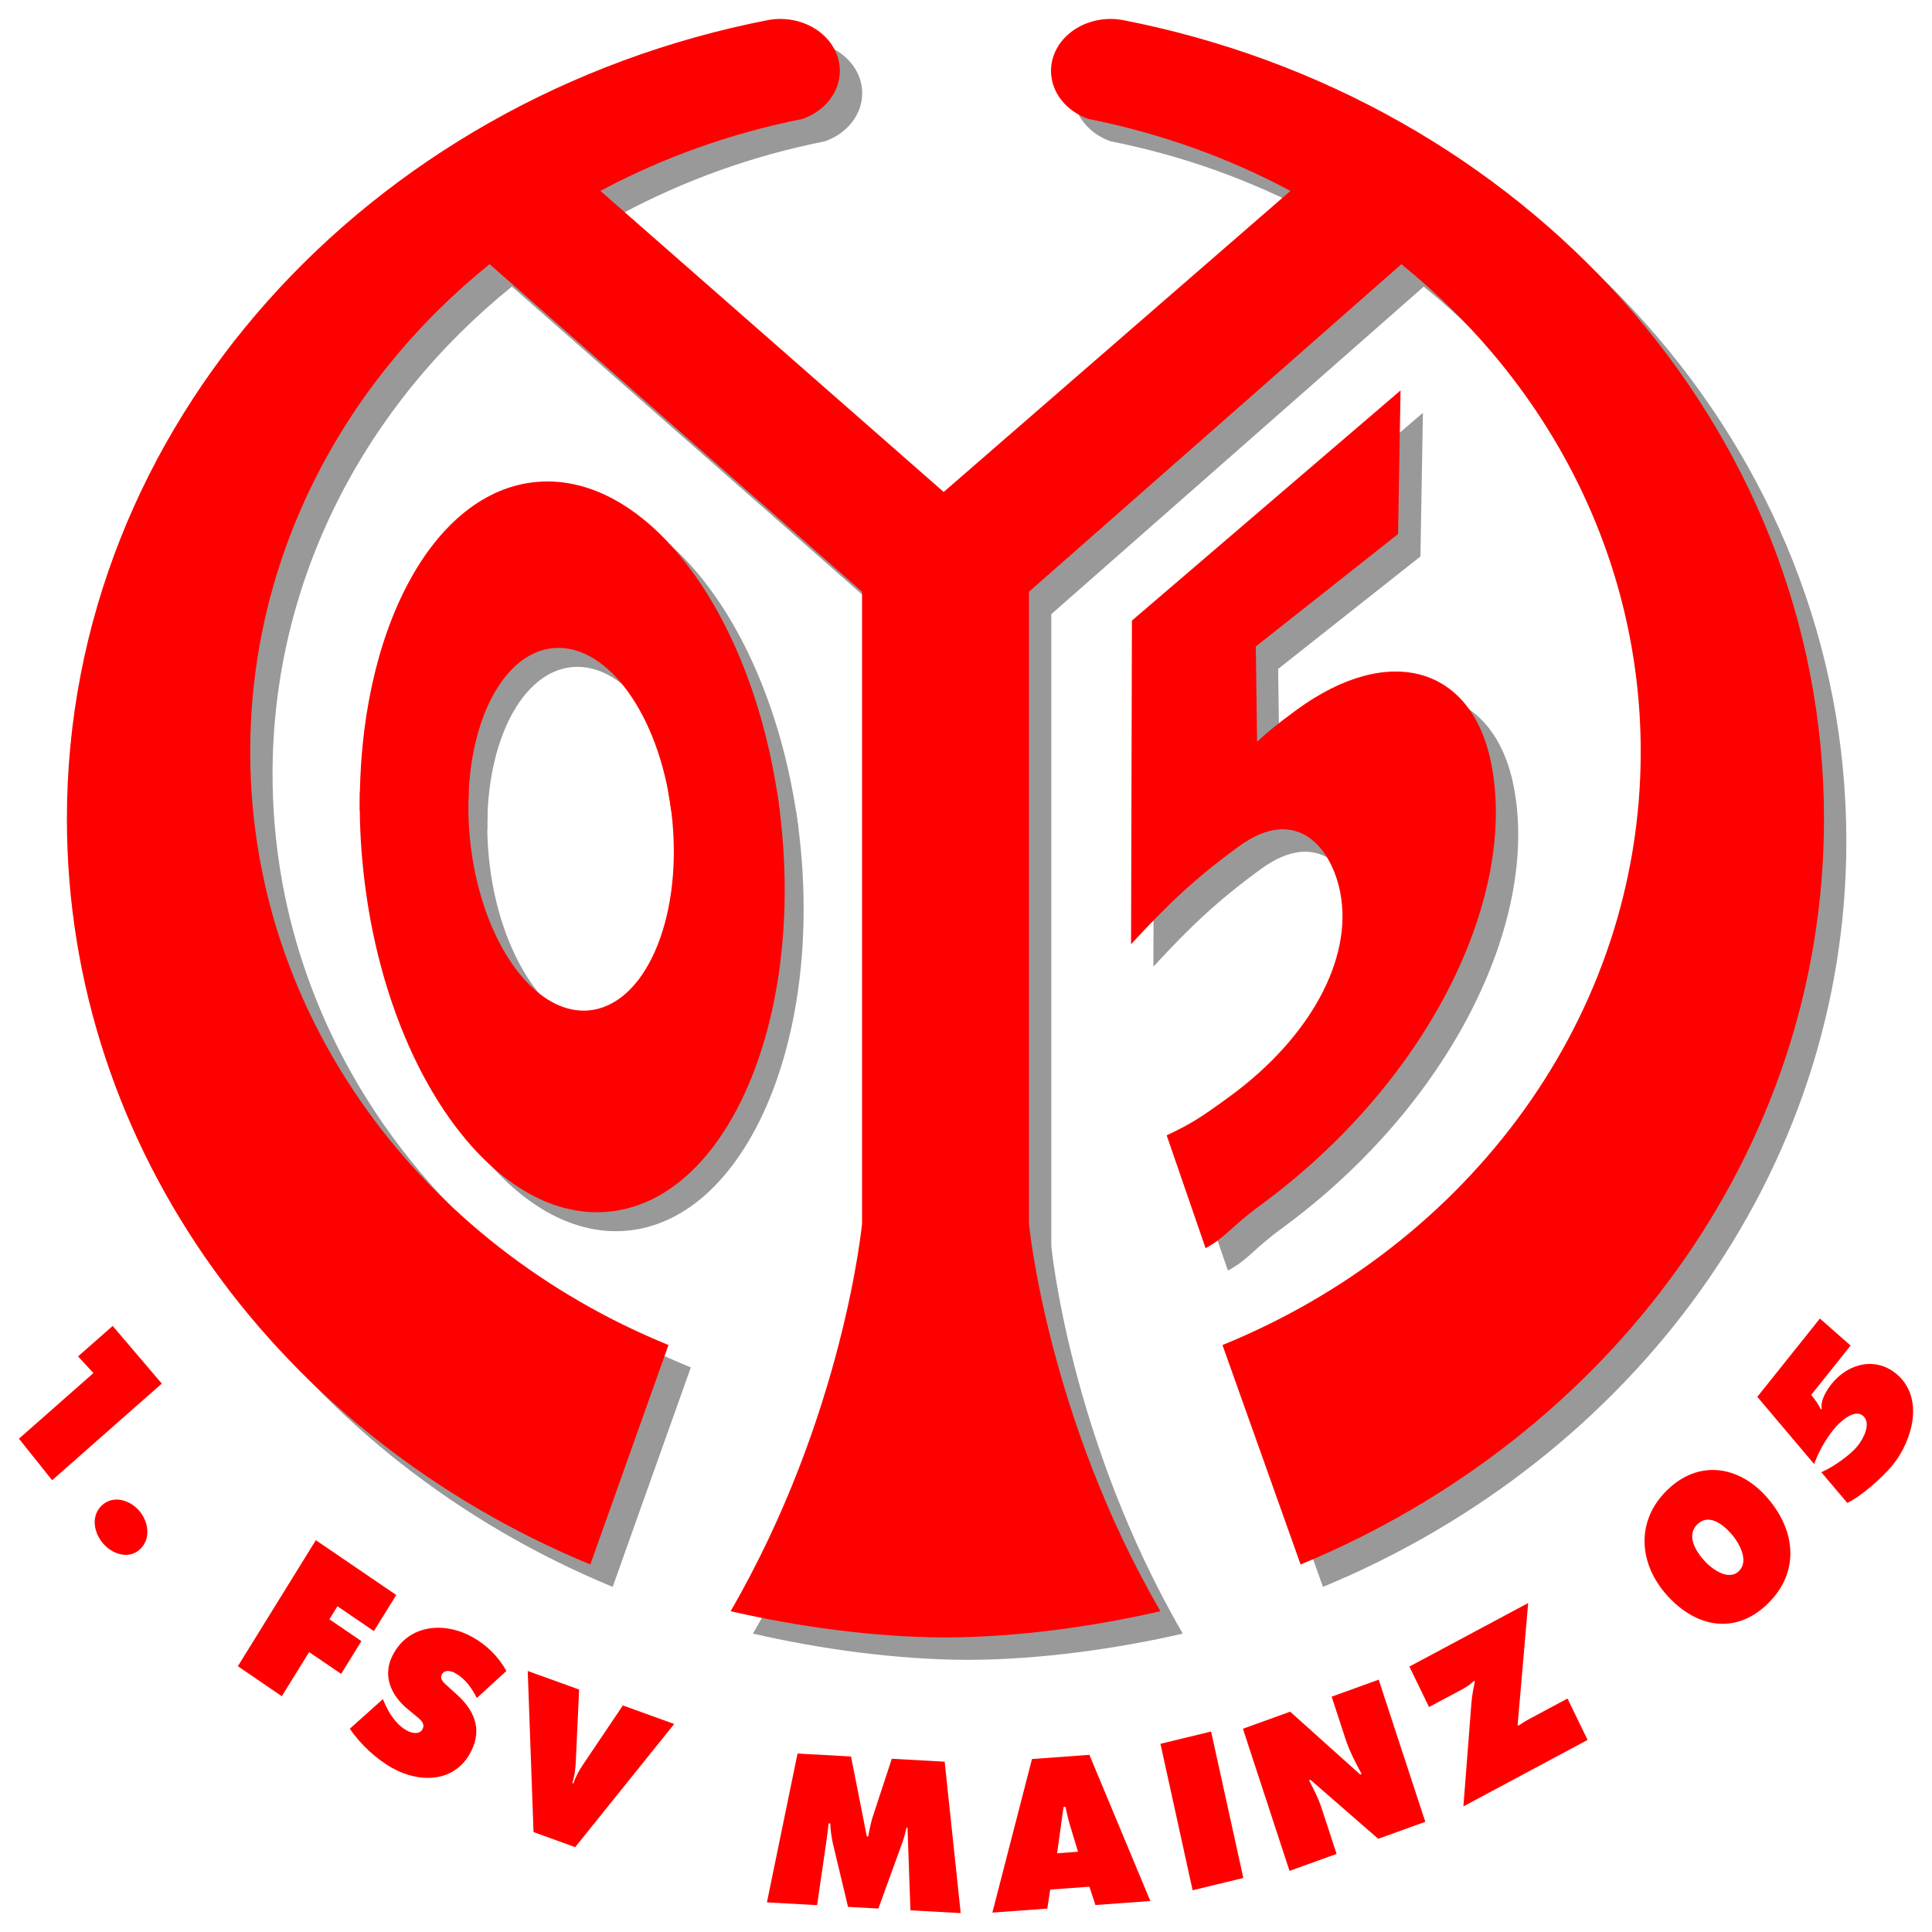
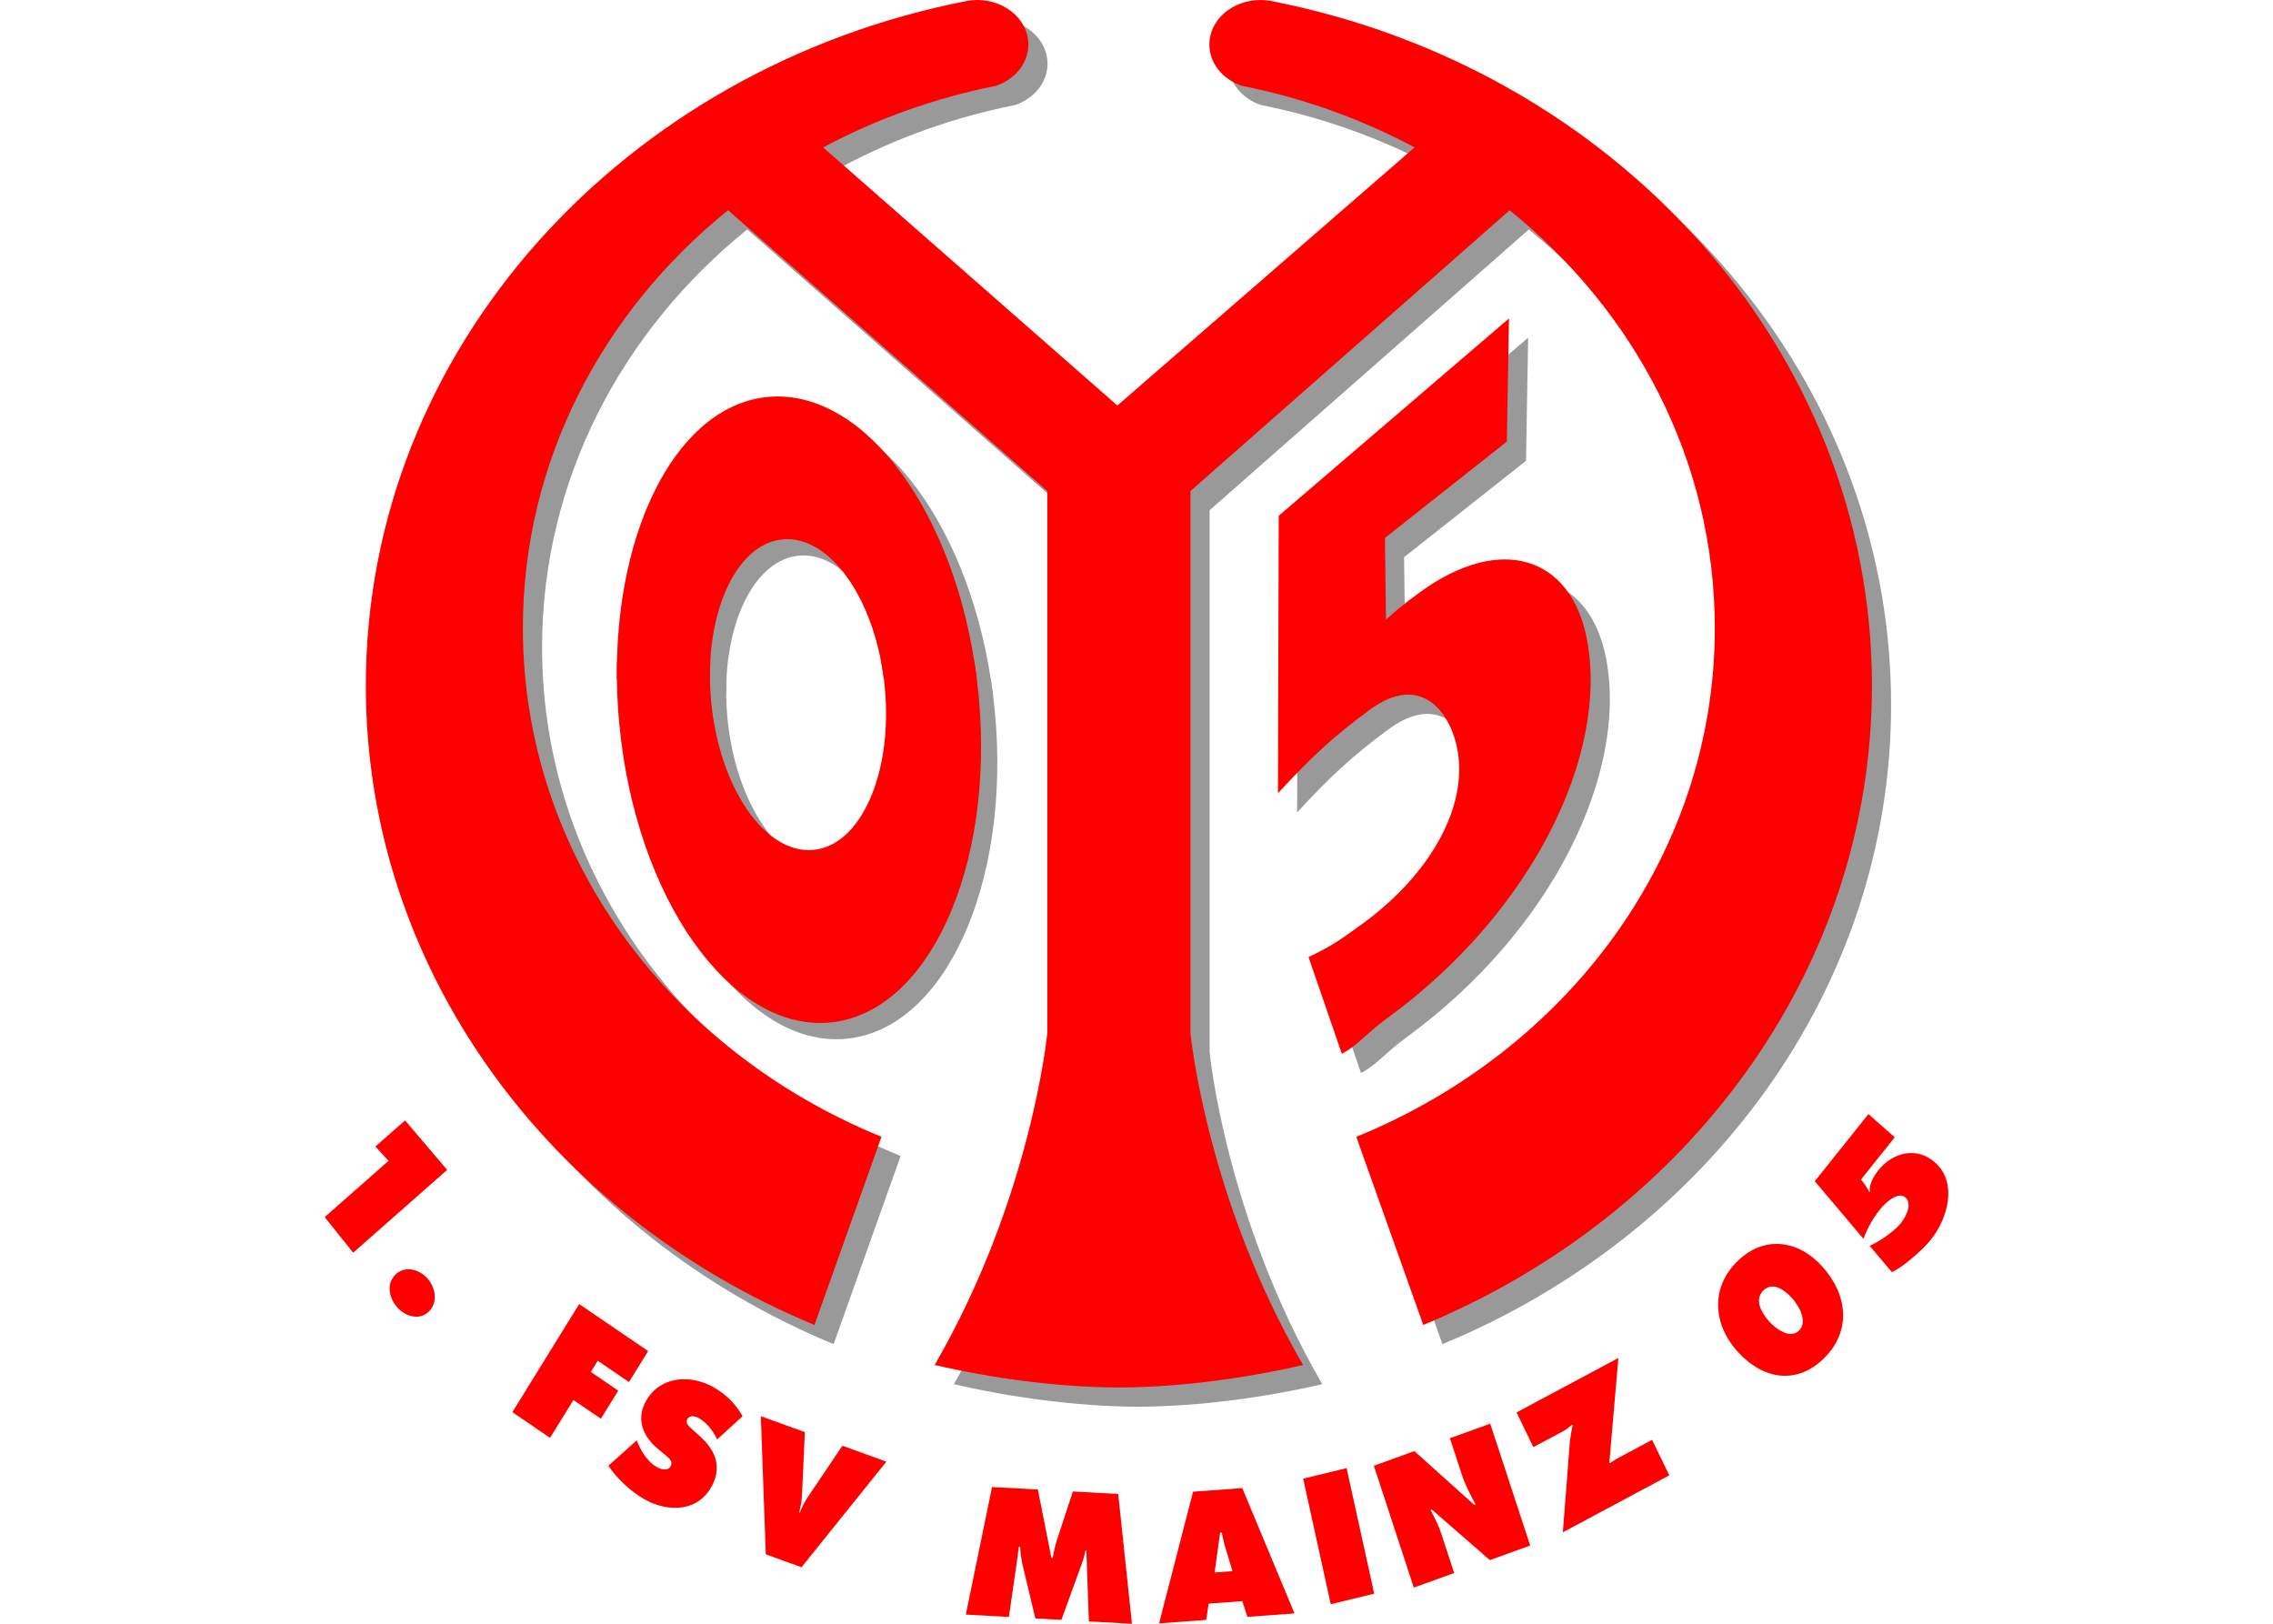
- <svg xmlns="http://www.w3.org/2000/svg" xml:space="preserve" width="51mm" height="51mm" style="shape-rendering:geometricPrecision; text-rendering:geometricPrecision; image-rendering:optimizeQuality; fill-rule:evenodd; clip-rule:evenodd" viewBox="0 0 51 51">
-   <defs>
-     <style type="text/css">
-    
-     .fil0 {fill:#999999}
-     .fil1 {fill:red}
-     .fil2 {fill:red;fill-rule:nonzero}
-    
-   </style>
+ <svg xmlns="http://www.w3.org/2000/svg" version="1.1" width="280" height="200" viewBox="0 0 79.022 56.444" id="svg2" xml:space="preserve" style="fill-rule:evenodd">
+   <defs id="defs4">
+     <style type="text/css" id="style6" />
  </defs>
-   <g id="Ebene_x0020_1">
-     <path class="fil0" d="M34.922 41.89c8.142,-3.367 13.817,-10.914 13.817,-19.685 0,-10.379 -7.953,-19.036 -18.532,-21.089 -0.098,-0.017 -0.193,-0.025 -0.296,-0.025 -0.871,0 -1.577,0.613 -1.577,1.37 0,0.575 0.408,1.068 0.987,1.27 1.904,0.377 3.698,1.026 5.333,1.899l-9.153 7.948 -9.062 -7.948c1.635,-0.873 3.429,-1.521 5.334,-1.899 0.579,-0.203 0.987,-0.695 0.987,-1.27 0,-0.757 -0.706,-1.37 -1.576,-1.37 -0.104,0 -0.199,0.009 -0.296,0.025 -10.579,2.053 -18.532,10.71 -18.532,21.089 0,8.771 5.675,16.318 13.817,19.685l2.063 -5.794c-6.505,-2.65 -11.041,-8.674 -11.041,-15.661 0,-5.136 2.443,-9.741 6.319,-12.871l9.832 8.648c0,0 0,16.949 0,16.681 0,0 -0.483,5.076 -3.47,10.23 1.733,0.4 3.753,0.684 5.626,0.693l0 0 0.047 -0 0.047 0 0 -0c1.872,-0.009 3.893,-0.293 5.626,-0.693 -2.987,-5.154 -3.47,-10.23 -3.47,-10.23 0,0.268 0,-16.681 0,-16.681l9.831 -8.646c3.875,3.131 6.318,7.735 6.318,12.87 0,6.987 -4.536,13.012 -11.041,15.661l2.063 5.794z" />
-     <path class="fil0" d="M9.998 21.899c-0.053,-4.69 1.91,-8.454 4.693,-8.679 2.958,-0.239 5.756,3.607 6.39,8.679l-2.863 0c-0.319,-2.506 -1.671,-4.406 -3.096,-4.291 -1.343,0.108 -2.287,1.968 -2.258,4.291l-2.866 0z" />
-     <path class="fil0" d="M10.072 23.302c-0.062,-0.651 -0.085,-1.289 -0.072,-1.91l2.873 0c-0.02,0.39 -0.011,0.797 0.029,1.215 0.251,2.641 1.65,4.685 3.127,4.566 1.476,-0.119 2.47,-2.357 2.22,-4.998 -0.025,-0.268 -0.063,-0.529 -0.111,-0.783l2.872 0c0.052,0.333 0.095,0.672 0.128,1.016 0.505,5.321 -1.563,9.835 -4.619,10.082 -3.055,0.246 -5.941,-3.867 -6.446,-9.188z" />
-     <path class="fil0" d="M39.967 20.803c-0.488,-2.606 -2.688,-3.273 -5.151,-1.472 -0.528,0.386 -0.765,0.586 -1.042,0.842l-0.034 -2.515 3.756 -2.969 0.065 -3.791 -7.091 6.076 -0.023 8.543c0.977,-1.058 1.676,-1.728 2.842,-2.579 1.539,-1.125 2.462,0.048 2.684,1.235 0.327,1.745 -0.809,3.819 -2.92,5.362 -0.814,0.595 -1.046,0.732 -1.666,1.027l1.027 2.978c0.523,-0.277 0.682,-0.572 1.407,-1.102 4.486,-3.279 6.804,-8.12 6.146,-11.634z" />
-     <path class="fil1" d="M34.332 41.299c8.142,-3.367 13.817,-10.914 13.817,-19.685 0,-10.379 -7.953,-19.036 -18.532,-21.089 -0.098,-0.016 -0.193,-0.025 -0.296,-0.025 -0.871,0 -1.577,0.613 -1.577,1.37 0,0.575 0.408,1.068 0.987,1.27 1.904,0.377 3.698,1.026 5.333,1.899l-9.153 7.948 -9.062 -7.948c1.635,-0.873 3.429,-1.521 5.334,-1.899 0.579,-0.203 0.987,-0.695 0.987,-1.27 0,-0.756 -0.706,-1.37 -1.576,-1.37 -0.104,0 -0.199,0.009 -0.296,0.025 -10.579,2.053 -18.532,10.71 -18.532,21.089 0,8.771 5.675,16.318 13.817,19.685l2.063 -5.794c-6.505,-2.65 -11.041,-8.674 -11.041,-15.661 0,-5.136 2.443,-9.74 6.319,-12.871l9.832 8.648c0,0 0,16.949 0,16.681 0,0 -0.483,5.076 -3.47,10.23 1.733,0.4 3.753,0.684 5.626,0.693l0 0 0.047 -0 0.047 0 0 -0c1.872,-0.009 3.893,-0.293 5.626,-0.693 -2.987,-5.154 -3.47,-10.23 -3.47,-10.23 0,0.268 0,-16.681 0,-16.681l9.831 -8.646c3.875,3.131 6.318,7.735 6.318,12.87 0,6.987 -4.536,13.012 -11.041,15.661l2.063 5.794z" />
-     <path class="fil1" d="M39.377 20.212c-0.488,-2.606 -2.688,-3.273 -5.151,-1.473 -0.528,0.386 -0.765,0.586 -1.042,0.842l-0.034 -2.515 3.756 -2.969 0.065 -3.791 -7.091 6.076 -0.023 8.543c0.977,-1.058 1.676,-1.728 2.842,-2.579 1.539,-1.126 2.462,0.048 2.684,1.235 0.327,1.745 -0.809,3.819 -2.92,5.362 -0.814,0.595 -1.046,0.732 -1.666,1.027l1.027 2.978c0.523,-0.277 0.682,-0.572 1.407,-1.102 4.486,-3.278 6.804,-8.12 6.146,-11.633z" />
-     <path class="fil1" d="M9.498 21.399c-0.053,-4.69 1.91,-8.454 4.693,-8.679 2.958,-0.239 5.756,3.607 6.39,8.679l-2.863 0c-0.319,-2.506 -1.671,-4.406 -3.096,-4.291 -1.343,0.108 -2.287,1.968 -2.258,4.291l-2.866 0z" />
-     <path class="fil1" d="M9.572 22.802c-0.062,-0.651 -0.085,-1.289 -0.072,-1.91l2.873 0c-0.02,0.39 -0.011,0.797 0.029,1.215 0.251,2.641 1.65,4.685 3.127,4.566 1.476,-0.119 2.47,-2.357 2.22,-4.998 -0.025,-0.268 -0.063,-0.529 -0.111,-0.783l2.872 0c0.052,0.333 0.095,0.672 0.128,1.016 0.505,5.321 -1.563,9.835 -4.619,10.082 -3.055,0.246 -5.941,-3.867 -6.446,-9.188z" />
-     <polygon class="fil2" points="2.061,35.805 2.466,36.246 0.5,37.978 1.376,39.074 4.271,36.524 2.975,35.001 " />
-     <path class="fil2" d="M3.642 39.845c-0.259,-0.272 -0.694,-0.38 -0.978,-0.082 -0.28,0.294 -0.17,0.744 0.089,1.016 0.259,0.272 0.688,0.387 0.968,0.093 0.283,-0.298 0.181,-0.755 -0.078,-1.027z" />
-     <polygon class="fil2" points="6.279,43.984 7.439,44.776 8.16,43.611 9.005,44.186 9.54,43.322 8.695,42.745 8.908,42.401 9.87,43.057 10.46,42.104 8.337,40.657 " />
-     <path class="fil2" d="M9.236 45.635c0.275,0.41 0.7,0.802 1.121,1.037 0.721,0.403 1.656,0.395 2.08,-0.442 0.301,-0.595 0.075,-1.09 -0.377,-1.498l-0.241 -0.218c-0.081,-0.075 -0.222,-0.178 -0.157,-0.308 0.073,-0.144 0.249,-0.099 0.355,-0.04 0.261,0.145 0.437,0.393 0.57,0.657l0.781 -0.714c-0.221,-0.392 -0.522,-0.684 -0.902,-0.897 -0.726,-0.405 -1.683,-0.343 -2.104,0.489 -0.277,0.548 -0.028,1.063 0.401,1.416l0.22 0.182c0.099,0.085 0.251,0.188 0.171,0.346 -0.08,0.158 -0.296,0.103 -0.416,0.036 -0.279,-0.156 -0.467,-0.446 -0.594,-0.743l-0.036 -0.086 -0.873 0.782z" />
-     <path class="fil2" d="M16.443 45.018l-1.034 1.535c-0.112,0.165 -0.211,0.336 -0.273,0.525l-0.028 -0.01c0.062,-0.189 0.084,-0.387 0.093,-0.59l0.086 -1.878 -1.356 -0.49 0.153 4.252 1.099 0.398 2.614 -3.251 -1.355 -0.49z" />
-     <path class="fil2" d="M20.244 50.218l1.326 0.073 0.244 -1.683c0.023,-0.157 0.041,-0.319 0.059,-0.476l0.045 0.003c0.002,0.169 0.029,0.328 0.061,0.499l0.407 1.703 0.801 0.044 0.634 -1.746c0.047,-0.124 0.079,-0.26 0.11,-0.389l0.025 0.001 0.077 2.181 1.327 0.073 -0.423 -3.997 -1.396 -0.077 -0.503 1.532c-0.053,0.166 -0.087,0.348 -0.121,0.52l-0.035 -0.002 -0.417 -2.11 -1.412 -0.078 -0.808 3.929z" />
-     <path class="fil1" d="M27.723 49.88l1.035 -0.076 0.158 0.484 1.45 -0.106 -1.609 -3.859 -1.515 0.111 -1.046 4.054 1.45 -0.106 0.077 -0.501zm0.182 -0.958l0.17 -1.226 0.05 -0.004c0.036,0.166 0.072,0.338 0.124,0.503l0.207 0.686 -0.55 0.041z" />
-     <polygon class="fil2" points="31.482,49.898 32.821,49.574 31.97,45.708 30.633,46.032 " />
-     <path class="fil2" d="M34.041 49.387l1.242 -0.449 -0.4 -1.219c-0.082,-0.249 -0.2,-0.479 -0.327,-0.722l0.038 -0.014 1.788 1.557 1.242 -0.449 -1.23 -3.752 -1.242 0.449 0.369 1.125c0.104,0.319 0.267,0.621 0.422,0.916l-0.038 0.013 -1.848 -1.658 -1.247 0.451 1.23 3.752z" />
-     <path class="fil2" d="M37.204 43.993l0.519 1.069 0.915 -0.49c0.102,-0.055 0.187,-0.124 0.27,-0.198l0.025 0.005c-0.039,0.198 -0.078,0.384 -0.092,0.587l-0.211 2.718 3.278 -1.754 -0.53 -1.093 -1.018 0.545c-0.094,0.05 -0.188,0.112 -0.277,0.171l-0.022 -0.011 0.279 -3.226 -3.135 1.677z" />
-     <path class="fil1" d="M44.007 39.337c-0.836,0.818 -0.745,1.938 -0.014,2.762 0.773,0.87 1.819,1.068 2.674,0.232 0.854,-0.836 0.739,-1.946 -0.034,-2.816 -0.732,-0.824 -1.79,-0.996 -2.626,-0.178zm0.8 0.9c0.3,-0.294 0.677,0.006 0.889,0.245 0.198,0.223 0.49,0.714 0.208,0.99 -0.282,0.277 -0.729,-0.064 -0.927,-0.287 -0.212,-0.239 -0.471,-0.654 -0.171,-0.948z" />
-     <path class="fil2" d="M46.389 36.873l1.5 1.775c0.118,-0.329 0.298,-0.644 0.517,-0.918 0.139,-0.173 0.54,-0.561 0.774,-0.355 0.227,0.2 0.008,0.604 -0.14,0.79 -0.2,0.25 -0.671,0.577 -0.963,0.697l0.687 0.811c0.363,-0.168 0.949,-0.689 1.204,-1.007 0.516,-0.645 0.829,-1.75 0.119,-2.375 -0.553,-0.487 -1.292,-0.315 -1.738,0.242 -0.122,0.153 -0.304,0.439 -0.259,0.652l-0.022 0.028c-0.062,-0.144 -0.162,-0.273 -0.257,-0.391l1.04 -1.302 -0.81 -0.714 -1.653 2.068z" />
+   <g transform="matrix(1.128884,0,0,1.128884,10.72444,-0.5643293)" id="Ebene_x0020_1">
+     <path d="m 34.922,41.89 c 8.142,-3.367 13.817,-10.914 13.817,-19.685 0,-10.379 -7.953,-19.036 -18.532,-21.089 -0.098,-0.017 -0.193,-0.025 -0.296,-0.025 -0.871,0 -1.577,0.613 -1.577,1.37 0,0.575 0.408,1.068 0.987,1.27 1.904,0.377 3.698,1.026 5.333,1.899 l -9.153,7.948 -9.062,-7.948 c 1.635,-0.873 3.429,-1.521 5.334,-1.899 0.579,-0.203 0.987,-0.695 0.987,-1.27 0,-0.757 -0.706,-1.37 -1.576,-1.37 -0.104,0 -0.199,0.009 -0.296,0.025 -10.579,2.053 -18.532,10.71 -18.532,21.089 0,8.771 5.675,16.318 13.817,19.685 l 2.063,-5.794 C 11.73,33.446 7.194,27.422 7.194,20.435 c 0,-5.136 2.443,-9.741 6.319,-12.871 l 9.832,8.648 c 0,0 0,16.949 0,16.681 0,0 -0.483,5.076 -3.47,10.23 1.733,0.4 3.753,0.684 5.626,0.693 l 0,3e-4 0.047,-2e-4 0.047,2e-4 0,-3e-4 c 1.872,-0.009 3.893,-0.293 5.626,-0.693 -2.987,-5.154 -3.47,-10.23 -3.47,-10.23 0,0.268 0,-16.681 0,-16.681 l 9.831,-8.646 c 3.875,3.131 6.318,7.735 6.318,12.87 0,6.987 -4.536,13.012 -11.041,15.661 l 2.063,5.794 z" id="path10" style="fill:#999999" />
+     <path d="m 9.998,21.899 c -0.053,-4.69 1.91,-8.454 4.693,-8.679 2.958,-0.239 5.756,3.607 6.39,8.679 l -2.863,0 c -0.319,-2.506 -1.671,-4.406 -3.096,-4.291 -1.343,0.108 -2.287,1.968 -2.258,4.291 l -2.866,0 z" id="path12" style="fill:#999999" />
+     <path d="M 10.072,23.302 C 10.01,22.651 9.987,22.012 10,21.392 l 2.873,0 c -0.02,0.39 -0.011,0.797 0.029,1.215 0.251,2.641 1.65,4.685 3.127,4.566 1.476,-0.119 2.47,-2.357 2.22,-4.998 -0.025,-0.268 -0.063,-0.529 -0.111,-0.783 l 2.872,0 c 0.052,0.333 0.095,0.672 0.128,1.016 0.505,5.321 -1.563,9.835 -4.619,10.082 -3.055,0.246 -5.941,-3.867 -6.446,-9.188 z" id="path14" style="fill:#999999" />
+     <path d="m 39.967,20.803 c -0.488,-2.606 -2.688,-3.273 -5.151,-1.472 -0.528,0.386 -0.765,0.586 -1.042,0.842 l -0.034,-2.515 3.756,-2.969 0.065,-3.791 -7.091,6.076 -0.023,8.543 c 0.977,-1.058 1.676,-1.728 2.842,-2.579 1.539,-1.125 2.462,0.048 2.684,1.235 0.327,1.745 -0.809,3.819 -2.92,5.362 -0.814,0.595 -1.046,0.732 -1.666,1.027 l 1.027,2.978 c 0.523,-0.277 0.682,-0.572 1.407,-1.102 4.486,-3.279 6.804,-8.12 6.146,-11.634 z" id="path16" style="fill:#999999" />
+     <path d="m 34.332,41.299 c 8.142,-3.367 13.817,-10.914 13.817,-19.685 0,-10.379 -7.953,-19.036 -18.532,-21.089 -0.098,-0.016 -0.193,-0.025 -0.296,-0.025 -0.871,0 -1.577,0.613 -1.577,1.37 0,0.575 0.408,1.068 0.987,1.27 1.904,0.377 3.698,1.026 5.333,1.899 l -9.153,7.948 -9.062,-7.948 c 1.635,-0.873 3.429,-1.521 5.334,-1.899 0.579,-0.203 0.987,-0.695 0.987,-1.27 0,-0.756 -0.706,-1.37 -1.576,-1.37 -0.104,0 -0.199,0.009 -0.296,0.025 -10.579,2.053 -18.532,10.71 -18.532,21.089 0,8.771 5.675,16.318 13.817,19.685 l 2.063,-5.794 C 11.139,32.856 6.603,26.831 6.603,19.844 c 0,-5.136 2.443,-9.74 6.319,-12.871 l 9.832,8.648 c 0,0 0,16.949 0,16.681 0,0 -0.483,5.076 -3.47,10.23 1.733,0.4 3.753,0.684 5.626,0.693 l 0,4e-4 0.047,-3e-4 0.047,3e-4 0,-4e-4 C 26.877,43.216 28.898,42.932 30.63,42.532 27.643,37.378 27.161,32.302 27.161,32.302 c 0,0.268 0,-16.681 0,-16.681 l 9.831,-8.646 c 3.875,3.131 6.318,7.735 6.318,12.87 0,6.987 -4.536,13.012 -11.041,15.661 l 2.063,5.794 z" id="path18" style="fill:#ff0000" />
+     <path d="m 39.377,20.212 c -0.488,-2.606 -2.688,-3.273 -5.151,-1.473 -0.528,0.386 -0.765,0.586 -1.042,0.842 l -0.034,-2.515 3.756,-2.969 0.065,-3.791 -7.091,6.076 -0.023,8.543 c 0.977,-1.058 1.676,-1.728 2.842,-2.579 1.539,-1.126 2.462,0.048 2.684,1.235 0.327,1.745 -0.809,3.819 -2.92,5.362 -0.814,0.595 -1.046,0.732 -1.666,1.027 l 1.027,2.978 c 0.523,-0.277 0.682,-0.572 1.407,-1.102 4.486,-3.278 6.804,-8.12 6.146,-11.633 z" id="path20" style="fill:#ff0000" />
+     <path d="m 9.498,21.399 c -0.053,-4.69 1.91,-8.454 4.693,-8.679 2.958,-0.239 5.756,3.607 6.39,8.679 l -2.863,0 c -0.319,-2.506 -1.671,-4.406 -3.096,-4.291 -1.343,0.108 -2.287,1.968 -2.258,4.291 l -2.866,0 z" id="path22" style="fill:#ff0000" />
+     <path d="M 9.572,22.802 C 9.51,22.151 9.487,21.512 9.5,20.892 l 2.873,0 c -0.02,0.39 -0.011,0.797 0.029,1.215 0.251,2.641 1.65,4.685 3.127,4.566 1.476,-0.119 2.47,-2.357 2.22,-4.998 -0.025,-0.268 -0.063,-0.529 -0.111,-0.783 l 2.872,0 c 0.052,0.333 0.095,0.672 0.128,1.016 0.505,5.321 -1.563,9.835 -4.619,10.082 -3.055,0.246 -5.941,-3.867 -6.446,-9.188 z" id="path24" style="fill:#ff0000" />
+     <polygon points="2.975,35.001 2.061,35.805 2.466,36.246 0.5,37.978 1.376,39.074 4.271,36.524 " id="polygon26" style="fill:#ff0000;fill-rule:nonzero" />
+     <path d="M 3.642,39.845 C 3.384,39.573 2.948,39.465 2.664,39.763 c -0.28,0.294 -0.17,0.744 0.089,1.016 0.259,0.272 0.688,0.387 0.968,0.093 0.283,-0.298 0.181,-0.755 -0.078,-1.027 z" id="path28" style="fill:#ff0000;fill-rule:nonzero" />
+     <polygon points="8.695,42.745 8.908,42.401 9.87,43.057 10.46,42.104 8.337,40.657 6.279,43.984 7.439,44.776 8.16,43.611 9.005,44.186 9.54,43.322 " id="polygon30" style="fill:#ff0000;fill-rule:nonzero" />
+     <path d="m 9.236,45.635 c 0.275,0.41 0.7,0.802 1.121,1.037 0.721,0.403 1.656,0.395 2.08,-0.442 0.301,-0.595 0.075,-1.09 -0.377,-1.498 L 11.819,44.514 c -0.081,-0.075 -0.222,-0.178 -0.157,-0.308 0.073,-0.144 0.249,-0.099 0.355,-0.04 0.261,0.145 0.437,0.393 0.57,0.657 L 13.369,44.11 c -0.221,-0.392 -0.522,-0.684 -0.902,-0.897 -0.726,-0.405 -1.683,-0.343 -2.104,0.489 -0.277,0.548 -0.028,1.063 0.401,1.416 l 0.22,0.182 c 0.099,0.085 0.251,0.188 0.171,0.346 -0.08,0.158 -0.296,0.103 -0.416,0.036 -0.279,-0.156 -0.467,-0.446 -0.594,-0.743 l -0.036,-0.086 -0.873,0.782 z" id="path32" style="fill:#ff0000;fill-rule:nonzero" />
+     <path d="m 16.443,45.018 -1.034,1.535 c -0.112,0.165 -0.211,0.336 -0.273,0.525 L 15.108,47.068 c 0.062,-0.189 0.084,-0.387 0.093,-0.59 l 0.086,-1.878 -1.356,-0.49 0.153,4.252 1.099,0.398 2.614,-3.251 -1.355,-0.49 z" id="path34" style="fill:#ff0000;fill-rule:nonzero" />
+     <path d="m 20.244,50.218 1.326,0.073 0.244,-1.683 c 0.023,-0.157 0.041,-0.319 0.059,-0.476 l 0.045,0.003 c 0.002,0.169 0.029,0.328 0.061,0.499 l 0.407,1.703 0.801,0.044 0.634,-1.746 c 0.047,-0.124 0.079,-0.26 0.11,-0.389 l 0.025,0.001 0.077,2.181 1.327,0.073 -0.423,-3.997 -1.396,-0.077 -0.503,1.532 c -0.053,0.166 -0.087,0.348 -0.121,0.52 L 22.88,48.477 22.463,46.367 21.052,46.29 20.244,50.218 z" id="path36" style="fill:#ff0000;fill-rule:nonzero" />
+     <path d="m 27.723,49.88 1.035,-0.076 0.158,0.484 1.45,-0.106 -1.609,-3.859 -1.515,0.111 -1.046,4.054 1.45,-0.106 0.077,-0.501 z m 0.182,-0.958 0.17,-1.226 0.05,-0.004 c 0.036,0.166 0.072,0.338 0.124,0.503 l 0.207,0.686 -0.55,0.041 z" id="path38" style="fill:#ff0000" />
+     <polygon points="30.633,46.032 31.482,49.898 32.821,49.574 31.97,45.708 " id="polygon40" style="fill:#ff0000;fill-rule:nonzero" />
+     <path d="m 34.041,49.387 1.242,-0.449 -0.4,-1.219 c -0.082,-0.249 -0.2,-0.479 -0.327,-0.722 l 0.038,-0.014 1.788,1.557 1.242,-0.449 -1.23,-3.752 -1.242,0.449 0.369,1.125 c 0.104,0.319 0.267,0.621 0.422,0.916 l -0.038,0.013 -1.848,-1.658 -1.247,0.451 1.23,3.752 z" id="path42" style="fill:#ff0000;fill-rule:nonzero" />
+     <path d="m 37.204,43.993 0.519,1.069 0.915,-0.49 c 0.102,-0.055 0.187,-0.124 0.27,-0.198 l 0.025,0.005 c -0.039,0.198 -0.078,0.384 -0.092,0.587 l -0.211,2.718 3.278,-1.754 -0.53,-1.093 -1.018,0.545 c -0.094,0.05 -0.188,0.112 -0.277,0.171 l -0.022,-0.011 0.279,-3.226 -3.135,1.677 z" id="path44" style="fill:#ff0000;fill-rule:nonzero" />
+     <path d="m 44.007,39.337 c -0.836,0.818 -0.745,1.938 -0.014,2.762 0.773,0.87 1.819,1.068 2.674,0.232 0.854,-0.836 0.739,-1.946 -0.034,-2.816 -0.732,-0.824 -1.79,-0.996 -2.626,-0.178 z m 0.8,0.9 c 0.3,-0.294 0.677,0.006 0.889,0.245 0.198,0.223 0.49,0.714 0.208,0.99 -0.282,0.277 -0.729,-0.064 -0.927,-0.287 -0.212,-0.239 -0.471,-0.654 -0.171,-0.948 z" id="path46" style="fill:#ff0000" />
+     <path d="m 46.389,36.873 1.5,1.775 c 0.118,-0.329 0.298,-0.644 0.517,-0.918 0.139,-0.173 0.54,-0.561 0.774,-0.355 0.227,0.2 0.008,0.604 -0.14,0.79 -0.2,0.25 -0.671,0.577 -0.963,0.697 l 0.687,0.811 c 0.363,-0.168 0.949,-0.689 1.204,-1.007 0.516,-0.645 0.829,-1.75 0.119,-2.375 -0.553,-0.487 -1.292,-0.315 -1.738,0.242 -0.122,0.153 -0.304,0.439 -0.259,0.652 l -0.022,0.028 c -0.062,-0.144 -0.162,-0.273 -0.257,-0.391 l 1.04,-1.302 -0.81,-0.714 -1.653,2.068 z" id="path48" style="fill:#ff0000;fill-rule:nonzero" />
  </g>
</svg>
